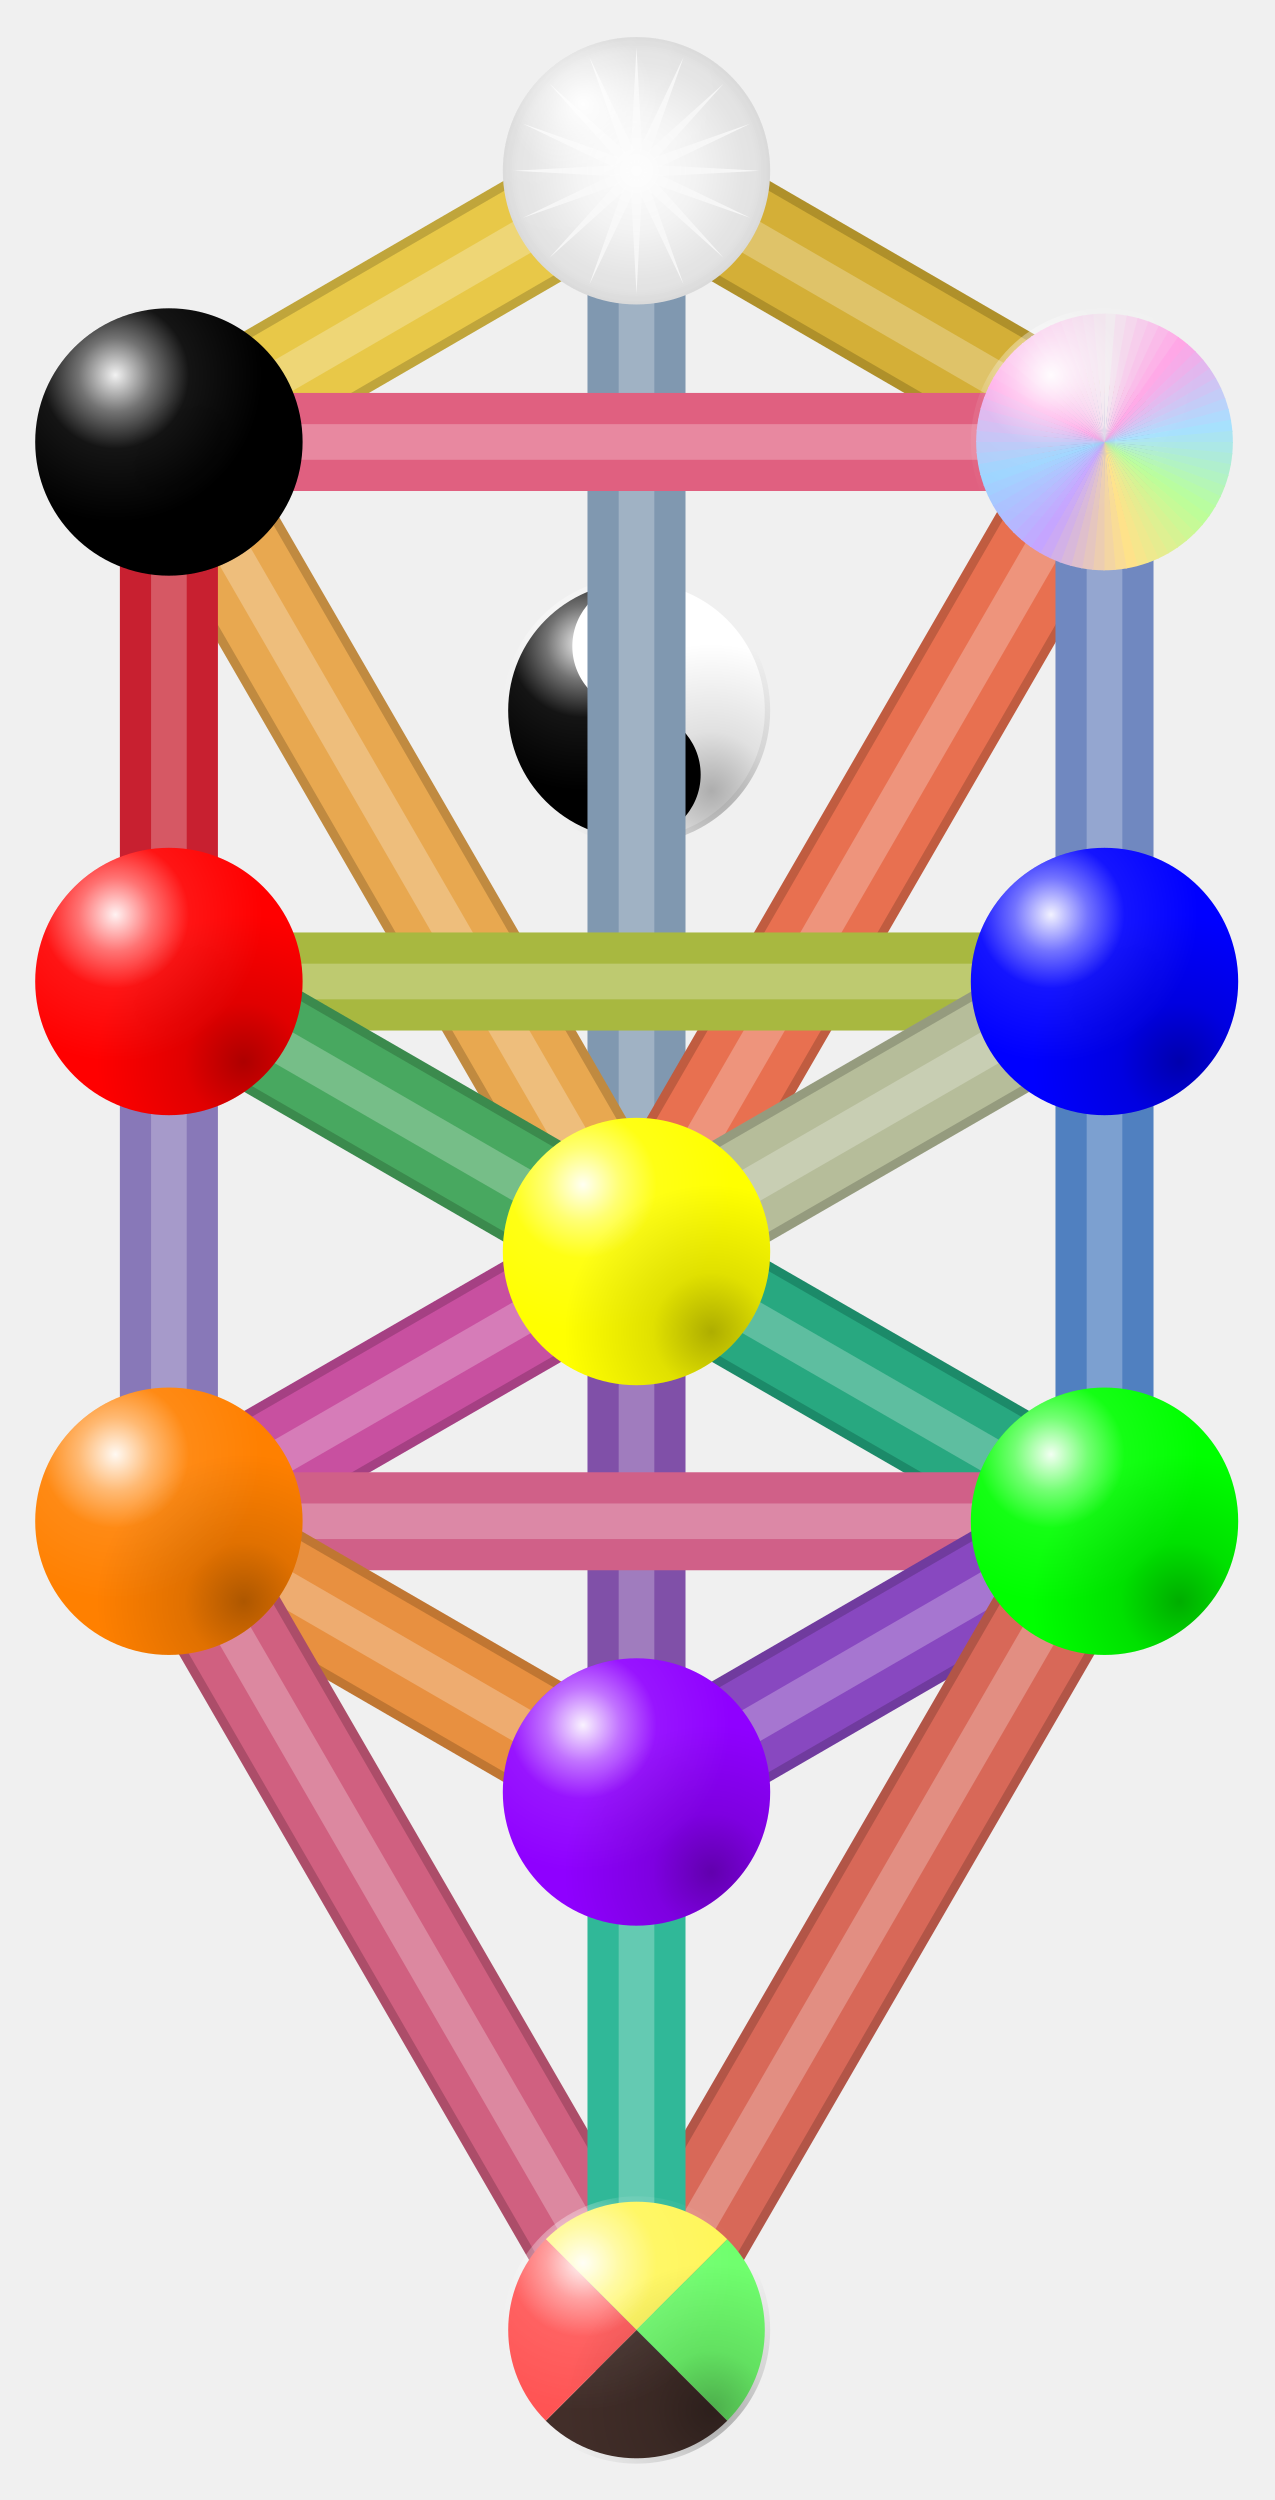
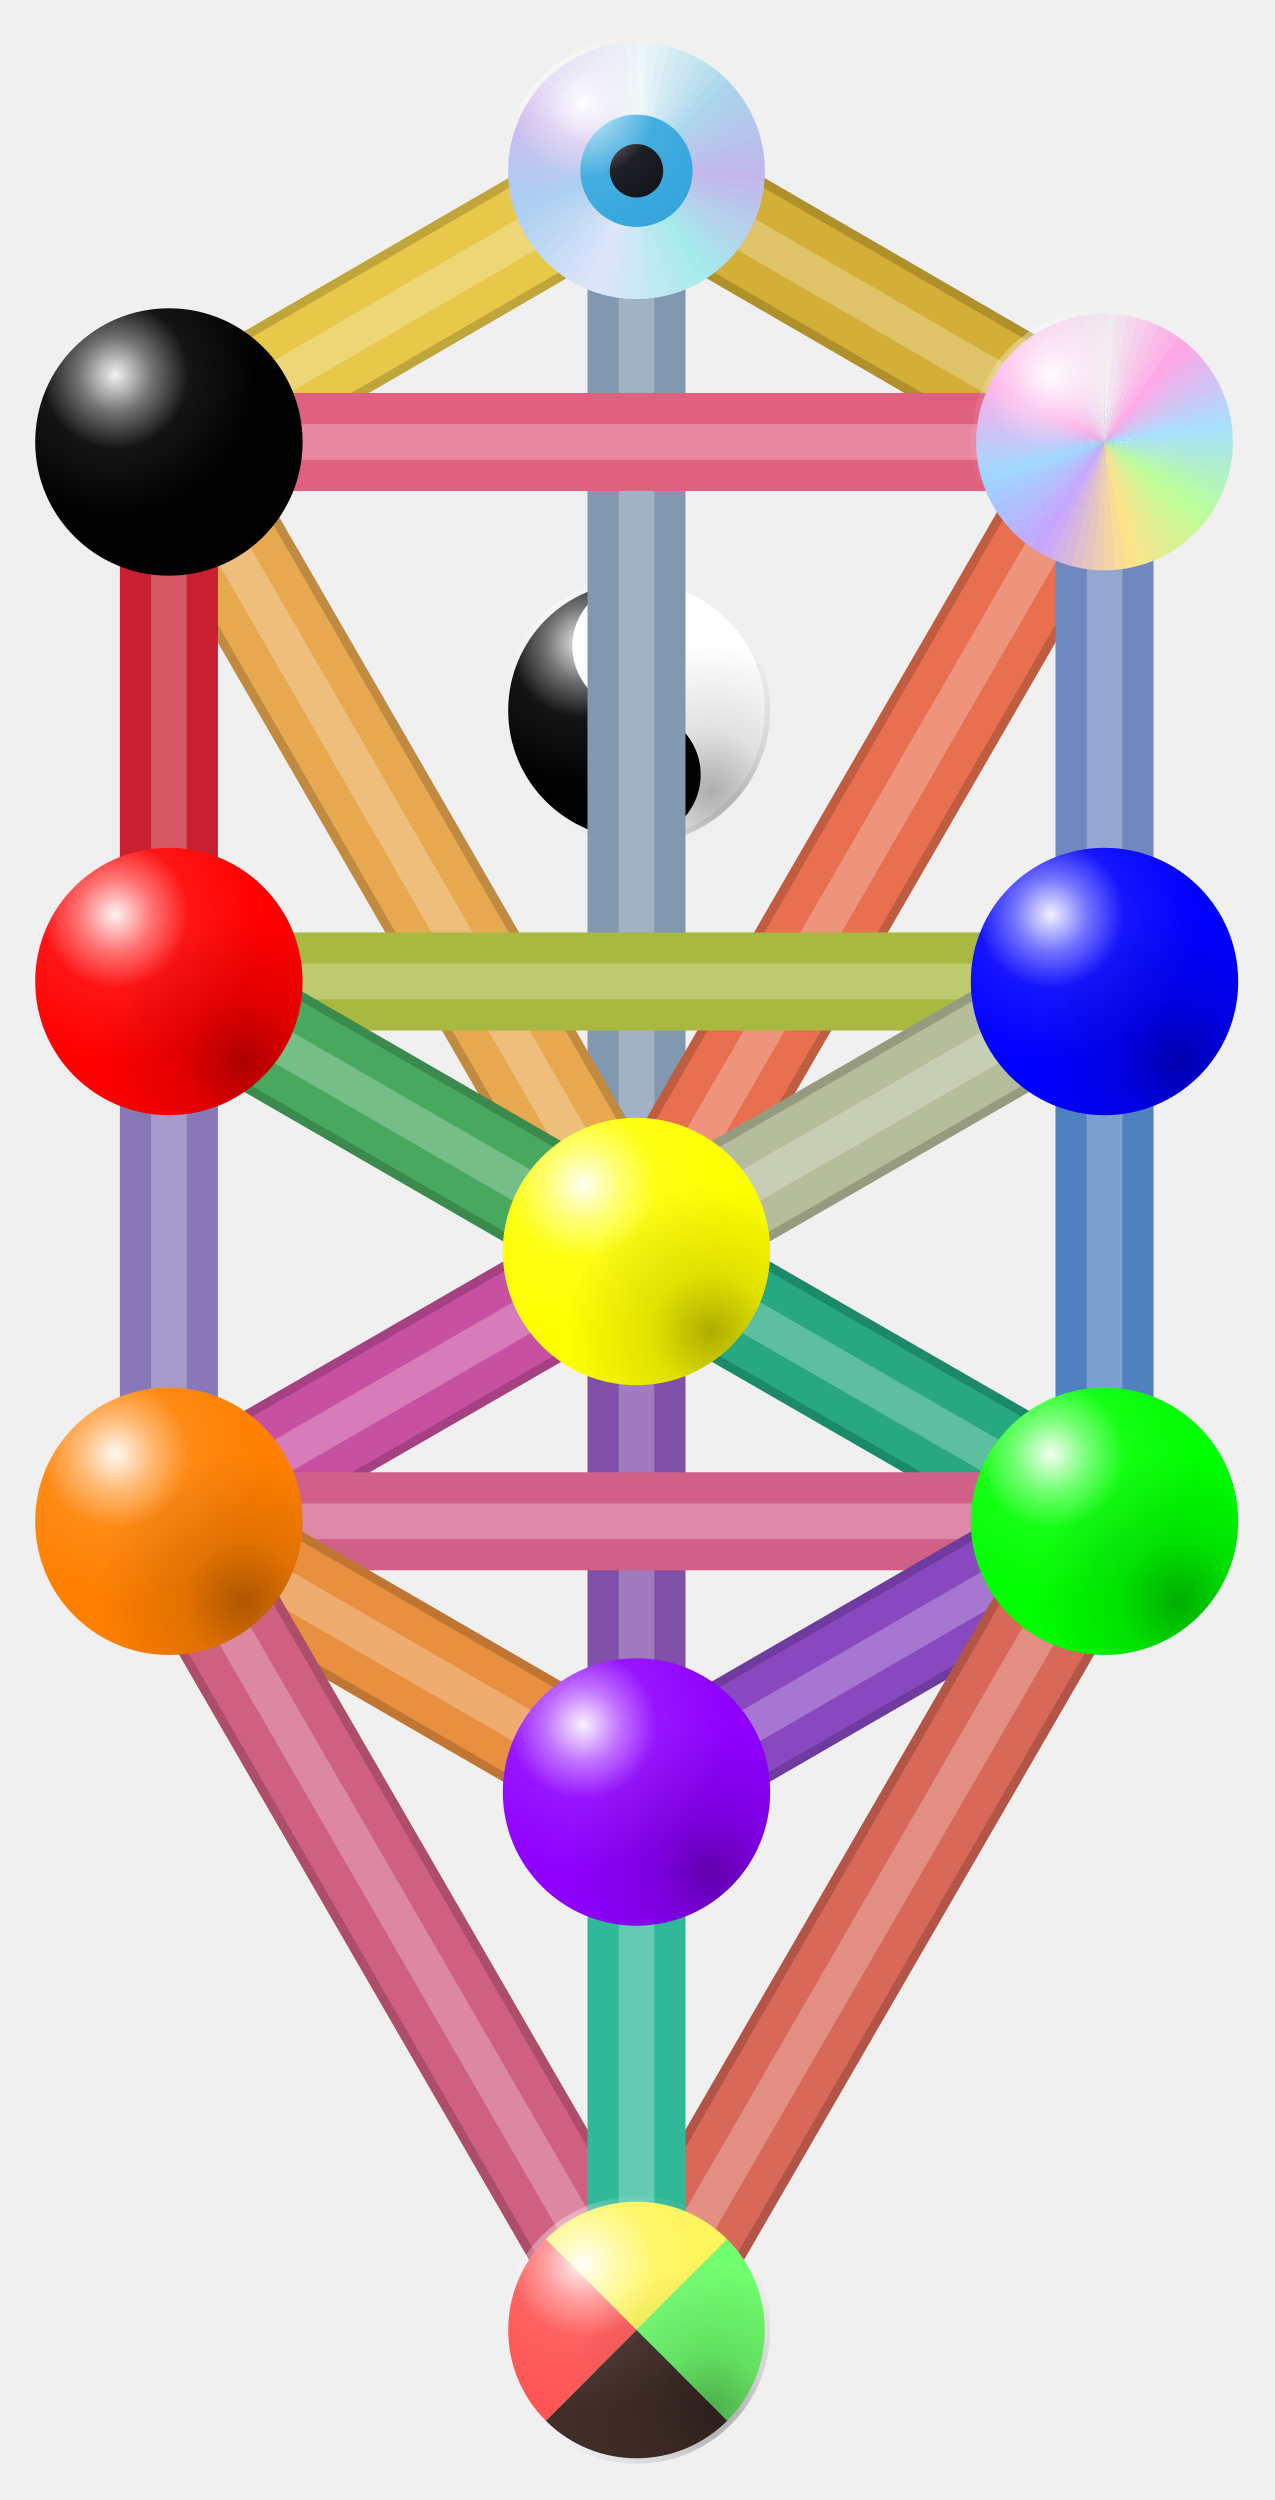
<svg xmlns="http://www.w3.org/2000/svg" viewBox="0 0 286 561" preserveAspectRatio="xMidYMid meet">
  <defs>
    <filter id="pathDarken">
      <feComponentTransfer>
        <feFuncR type="linear" slope="0.65" />
        <feFuncG type="linear" slope="0.65" />
        <feFuncB type="linear" slope="0.65" />
      </feComponentTransfer>
    </filter>
    <radialGradient id="spec-kether" cx="30%" cy="25%" r="55%" fx="30%" fy="25%">
      <stop offset="0%" stop-color="white" stop-opacity="0.95" />
      <stop offset="25%" stop-color="white" stop-opacity="0.45" />
      <stop offset="50%" stop-color="white" stop-opacity="0.08" />
      <stop offset="100%" stop-color="white" stop-opacity="0" />
    </radialGradient>
    <radialGradient id="shad-kether" cx="78%" cy="80%" r="55%" fx="78%" fy="80%">
      <stop offset="0%" stop-color="black" stop-opacity="0.32" />
      <stop offset="40%" stop-color="black" stop-opacity="0.12" />
      <stop offset="100%" stop-color="black" stop-opacity="0" />
    </radialGradient>
    <clipPath id="clip-kether">
      <circle cx="142.83" cy="38.32" r="30" />
    </clipPath>
    <radialGradient id="spec-chokhmah" cx="30%" cy="25%" r="55%" fx="30%" fy="25%">
      <stop offset="0%" stop-color="white" stop-opacity="0.95" />
      <stop offset="25%" stop-color="white" stop-opacity="0.45" />
      <stop offset="50%" stop-color="white" stop-opacity="0.08" />
      <stop offset="100%" stop-color="white" stop-opacity="0" />
    </radialGradient>
    <radialGradient id="shad-chokhmah" cx="78%" cy="80%" r="55%" fx="78%" fy="80%">
      <stop offset="0%" stop-color="black" stop-opacity="0.32" />
      <stop offset="40%" stop-color="black" stop-opacity="0.12" />
      <stop offset="100%" stop-color="black" stop-opacity="0" />
    </radialGradient>
    <clipPath id="clip-chokhmah">
      <circle cx="247.85" cy="99.18" r="30" />
    </clipPath>
    <radialGradient id="spec-binah" cx="30%" cy="25%" r="55%" fx="30%" fy="25%">
      <stop offset="0%" stop-color="white" stop-opacity="0.95" />
      <stop offset="25%" stop-color="white" stop-opacity="0.45" />
      <stop offset="50%" stop-color="white" stop-opacity="0.08" />
      <stop offset="100%" stop-color="white" stop-opacity="0" />
    </radialGradient>
    <radialGradient id="shad-binah" cx="78%" cy="80%" r="55%" fx="78%" fy="80%">
      <stop offset="0%" stop-color="black" stop-opacity="0.32" />
      <stop offset="40%" stop-color="black" stop-opacity="0.12" />
      <stop offset="100%" stop-color="black" stop-opacity="0" />
    </radialGradient>
    <clipPath id="clip-binah">
      <circle cx="37.9" cy="99.18" r="30" />
    </clipPath>
    <radialGradient id="spec-daath" cx="30%" cy="25%" r="55%" fx="30%" fy="25%">
      <stop offset="0%" stop-color="white" stop-opacity="0.95" />
      <stop offset="25%" stop-color="white" stop-opacity="0.45" />
      <stop offset="50%" stop-color="white" stop-opacity="0.08" />
      <stop offset="100%" stop-color="white" stop-opacity="0" />
    </radialGradient>
    <radialGradient id="shad-daath" cx="78%" cy="80%" r="55%" fx="78%" fy="80%">
      <stop offset="0%" stop-color="black" stop-opacity="0.32" />
      <stop offset="40%" stop-color="black" stop-opacity="0.12" />
      <stop offset="100%" stop-color="black" stop-opacity="0" />
    </radialGradient>
    <clipPath id="clip-daath">
      <circle cx="142.83" cy="159.44" r="30" />
    </clipPath>
    <radialGradient id="spec-chesed" cx="30%" cy="25%" r="55%" fx="30%" fy="25%">
      <stop offset="0%" stop-color="white" stop-opacity="0.95" />
      <stop offset="25%" stop-color="white" stop-opacity="0.45" />
      <stop offset="50%" stop-color="white" stop-opacity="0.08" />
      <stop offset="100%" stop-color="white" stop-opacity="0" />
    </radialGradient>
    <radialGradient id="shad-chesed" cx="78%" cy="80%" r="55%" fx="78%" fy="80%">
      <stop offset="0%" stop-color="black" stop-opacity="0.32" />
      <stop offset="40%" stop-color="black" stop-opacity="0.12" />
      <stop offset="100%" stop-color="black" stop-opacity="0" />
    </radialGradient>
    <clipPath id="clip-chesed">
      <circle cx="247.85" cy="220.25" r="30" />
    </clipPath>
    <radialGradient id="spec-geburah" cx="30%" cy="25%" r="55%" fx="30%" fy="25%">
      <stop offset="0%" stop-color="white" stop-opacity="0.95" />
      <stop offset="25%" stop-color="white" stop-opacity="0.45" />
      <stop offset="50%" stop-color="white" stop-opacity="0.08" />
      <stop offset="100%" stop-color="white" stop-opacity="0" />
    </radialGradient>
    <radialGradient id="shad-geburah" cx="78%" cy="80%" r="55%" fx="78%" fy="80%">
      <stop offset="0%" stop-color="black" stop-opacity="0.32" />
      <stop offset="40%" stop-color="black" stop-opacity="0.12" />
      <stop offset="100%" stop-color="black" stop-opacity="0" />
    </radialGradient>
    <clipPath id="clip-geburah">
      <circle cx="37.9" cy="220.25" r="30" />
    </clipPath>
    <radialGradient id="spec-tiphareth" cx="30%" cy="25%" r="55%" fx="30%" fy="25%">
      <stop offset="0%" stop-color="white" stop-opacity="0.95" />
      <stop offset="25%" stop-color="white" stop-opacity="0.45" />
      <stop offset="50%" stop-color="white" stop-opacity="0.08" />
      <stop offset="100%" stop-color="white" stop-opacity="0" />
    </radialGradient>
    <radialGradient id="shad-tiphareth" cx="78%" cy="80%" r="55%" fx="78%" fy="80%">
      <stop offset="0%" stop-color="black" stop-opacity="0.32" />
      <stop offset="40%" stop-color="black" stop-opacity="0.12" />
      <stop offset="100%" stop-color="black" stop-opacity="0" />
    </radialGradient>
    <clipPath id="clip-tiphareth">
      <circle cx="142.83" cy="280.84" r="30" />
    </clipPath>
    <radialGradient id="spec-netzach" cx="30%" cy="25%" r="55%" fx="30%" fy="25%">
      <stop offset="0%" stop-color="white" stop-opacity="0.95" />
      <stop offset="25%" stop-color="white" stop-opacity="0.45" />
      <stop offset="50%" stop-color="white" stop-opacity="0.08" />
      <stop offset="100%" stop-color="white" stop-opacity="0" />
    </radialGradient>
    <radialGradient id="shad-netzach" cx="78%" cy="80%" r="55%" fx="78%" fy="80%">
      <stop offset="0%" stop-color="black" stop-opacity="0.32" />
      <stop offset="40%" stop-color="black" stop-opacity="0.12" />
      <stop offset="100%" stop-color="black" stop-opacity="0" />
    </radialGradient>
    <clipPath id="clip-netzach">
      <circle cx="247.85" cy="341.37" r="30" />
    </clipPath>
    <radialGradient id="spec-hod" cx="30%" cy="25%" r="55%" fx="30%" fy="25%">
      <stop offset="0%" stop-color="white" stop-opacity="0.95" />
      <stop offset="25%" stop-color="white" stop-opacity="0.45" />
      <stop offset="50%" stop-color="white" stop-opacity="0.08" />
      <stop offset="100%" stop-color="white" stop-opacity="0" />
    </radialGradient>
    <radialGradient id="shad-hod" cx="78%" cy="80%" r="55%" fx="78%" fy="80%">
      <stop offset="0%" stop-color="black" stop-opacity="0.32" />
      <stop offset="40%" stop-color="black" stop-opacity="0.12" />
      <stop offset="100%" stop-color="black" stop-opacity="0" />
    </radialGradient>
    <clipPath id="clip-hod">
      <circle cx="37.9" cy="341.37" r="30" />
    </clipPath>
    <radialGradient id="spec-yesod" cx="30%" cy="25%" r="55%" fx="30%" fy="25%">
      <stop offset="0%" stop-color="white" stop-opacity="0.95" />
      <stop offset="25%" stop-color="white" stop-opacity="0.45" />
      <stop offset="50%" stop-color="white" stop-opacity="0.08" />
      <stop offset="100%" stop-color="white" stop-opacity="0" />
    </radialGradient>
    <radialGradient id="shad-yesod" cx="78%" cy="80%" r="55%" fx="78%" fy="80%">
      <stop offset="0%" stop-color="black" stop-opacity="0.32" />
      <stop offset="40%" stop-color="black" stop-opacity="0.12" />
      <stop offset="100%" stop-color="black" stop-opacity="0" />
    </radialGradient>
    <clipPath id="clip-yesod">
      <circle cx="142.83" cy="402.12" r="30" />
    </clipPath>
    <radialGradient id="spec-malkuth" cx="30%" cy="25%" r="55%" fx="30%" fy="25%">
      <stop offset="0%" stop-color="white" stop-opacity="0.95" />
      <stop offset="25%" stop-color="white" stop-opacity="0.45" />
      <stop offset="50%" stop-color="white" stop-opacity="0.08" />
      <stop offset="100%" stop-color="white" stop-opacity="0" />
    </radialGradient>
    <radialGradient id="shad-malkuth" cx="78%" cy="80%" r="55%" fx="78%" fy="80%">
      <stop offset="0%" stop-color="black" stop-opacity="0.32" />
      <stop offset="40%" stop-color="black" stop-opacity="0.12" />
      <stop offset="100%" stop-color="black" stop-opacity="0" />
    </radialGradient>
    <clipPath id="clip-malkuth">
      <circle cx="142.83" cy="522.85" r="30" />
    </clipPath>
-     <radialGradient id="kether-glow" cx="50%" cy="50%" r="50%">
-       <stop offset="0%" stop-color="white" stop-opacity="0.95" />
-       <stop offset="45%" stop-color="white" stop-opacity="0.6" />
-       <stop offset="80%" stop-color="white" stop-opacity="0.15" />
-       <stop offset="100%" stop-color="white" stop-opacity="0" />
-     </radialGradient>
-     <linearGradient id="kether-facet" x1="0" y1="0" x2="0" y2="1">
-       <stop offset="0%" stop-color="white" stop-opacity="0.9" />
-       <stop offset="50%" stop-color="white" stop-opacity="0.5" />
-       <stop offset="100%" stop-color="white" stop-opacity="0.1" />
-     </linearGradient>
-     <radialGradient id="kether-rim" cx="50%" cy="50%" r="75%">
-       <stop offset="60%" stop-color="black" stop-opacity="0" />
-       <stop offset="100%" stop-color="black" stop-opacity="0.18" />
-     </radialGradient>
  </defs>
  <g id="spheres-behind-paths">
    <g id="sphere-daath" clip-path="url(#clip-daath)">
      <g transform="rotate(180 142.83 159.44)">
        <circle cx="142.83" cy="159.44" r="28.8" fill="white" />
        <path d="M142.83,130.64 A28.8,28.8 0 1,1 142.83,188.24 A14.4,14.4 0 1,0 142.83,159.44 A14.4,14.4 0 1,1 142.83,130.64" fill="black" />
        <circle cx="142.83" cy="145.04" r="3.6" fill="white" />
        <circle cx="142.83" cy="173.84" r="3.6" fill="black" />
      </g>
      <circle cx="142.83" cy="159.44" r="30" fill="url(#spec-daath)" />
      <circle cx="142.83" cy="159.44" r="30" fill="url(#shad-daath)" />
    </g>
  </g>
  <g id="paths">
    <line x1="142.83" y1="38.32" x2="247.85" y2="99.18" stroke="#D4AF37" stroke-width="26" stroke-linecap="round" filter="url(#pathDarken)" />
    <line x1="142.83" y1="38.32" x2="247.85" y2="99.18" stroke="#D4AF37" stroke-width="22" stroke-linecap="round" />
    <line x1="142.83" y1="38.32" x2="247.85" y2="99.18" stroke="white" stroke-opacity="0.25" stroke-width="8" stroke-linecap="round" />
    <line x1="142.83" y1="38.32" x2="37.9" y2="99.18" stroke="#E8C848" stroke-width="26" stroke-linecap="round" filter="url(#pathDarken)" />
    <line x1="142.83" y1="38.32" x2="37.9" y2="99.18" stroke="#E8C848" stroke-width="22" stroke-linecap="round" />
    <line x1="142.83" y1="38.32" x2="37.9" y2="99.18" stroke="white" stroke-opacity="0.25" stroke-width="8" stroke-linecap="round" />
    <line x1="142.83" y1="38.32" x2="142.83" y2="280.84" stroke="#8098B0" stroke-width="26" stroke-linecap="round" filter="url(#pathDarken)" />
    <line x1="142.83" y1="38.32" x2="142.83" y2="280.84" stroke="#8098B0" stroke-width="22" stroke-linecap="round" />
    <line x1="142.83" y1="38.32" x2="142.83" y2="280.84" stroke="white" stroke-opacity="0.25" stroke-width="8" stroke-linecap="round" />
    <line x1="247.85" y1="99.18" x2="37.9" y2="99.18" stroke="#E06080" stroke-width="26" stroke-linecap="round" filter="url(#pathDarken)" />
    <line x1="247.85" y1="99.18" x2="37.9" y2="99.18" stroke="#E06080" stroke-width="22" stroke-linecap="round" />
    <line x1="247.85" y1="99.18" x2="37.9" y2="99.18" stroke="white" stroke-opacity="0.25" stroke-width="8" stroke-linecap="round" />
    <line x1="247.85" y1="99.18" x2="142.83" y2="280.84" stroke="#E87050" stroke-width="26" stroke-linecap="round" filter="url(#pathDarken)" />
    <line x1="247.85" y1="99.18" x2="142.83" y2="280.84" stroke="#E87050" stroke-width="22" stroke-linecap="round" />
    <line x1="247.85" y1="99.18" x2="142.83" y2="280.84" stroke="white" stroke-opacity="0.25" stroke-width="8" stroke-linecap="round" />
    <line x1="247.85" y1="99.18" x2="247.85" y2="220.25" stroke="#7088C0" stroke-width="26" stroke-linecap="round" filter="url(#pathDarken)" />
    <line x1="247.85" y1="99.18" x2="247.85" y2="220.25" stroke="#7088C0" stroke-width="22" stroke-linecap="round" />
    <line x1="247.85" y1="99.18" x2="247.85" y2="220.25" stroke="white" stroke-opacity="0.25" stroke-width="8" stroke-linecap="round" />
    <line x1="37.9" y1="99.18" x2="142.83" y2="280.84" stroke="#E8A850" stroke-width="26" stroke-linecap="round" filter="url(#pathDarken)" />
    <line x1="37.9" y1="99.18" x2="142.83" y2="280.84" stroke="#E8A850" stroke-width="22" stroke-linecap="round" />
    <line x1="37.9" y1="99.18" x2="142.83" y2="280.84" stroke="white" stroke-opacity="0.25" stroke-width="8" stroke-linecap="round" />
    <line x1="37.9" y1="99.18" x2="37.9" y2="220.25" stroke="#C82030" stroke-width="26" stroke-linecap="round" filter="url(#pathDarken)" />
    <line x1="37.9" y1="99.18" x2="37.9" y2="220.25" stroke="#C82030" stroke-width="22" stroke-linecap="round" />
    <line x1="37.9" y1="99.18" x2="37.9" y2="220.25" stroke="white" stroke-opacity="0.25" stroke-width="8" stroke-linecap="round" />
    <line x1="247.85" y1="220.25" x2="37.9" y2="220.25" stroke="#A8B840" stroke-width="26" stroke-linecap="round" filter="url(#pathDarken)" />
    <line x1="247.85" y1="220.25" x2="37.9" y2="220.25" stroke="#A8B840" stroke-width="22" stroke-linecap="round" />
    <line x1="247.85" y1="220.25" x2="37.9" y2="220.25" stroke="white" stroke-opacity="0.25" stroke-width="8" stroke-linecap="round" />
    <line x1="247.85" y1="220.25" x2="142.83" y2="280.84" stroke="#B6BD9A" stroke-width="26" stroke-linecap="round" filter="url(#pathDarken)" />
    <line x1="247.85" y1="220.25" x2="142.83" y2="280.84" stroke="#B6BD9A" stroke-width="22" stroke-linecap="round" />
    <line x1="247.85" y1="220.25" x2="142.83" y2="280.84" stroke="white" stroke-opacity="0.25" stroke-width="8" stroke-linecap="round" />
    <line x1="247.85" y1="220.25" x2="247.85" y2="341.37" stroke="#5080C0" stroke-width="26" stroke-linecap="round" filter="url(#pathDarken)" />
    <line x1="247.85" y1="220.25" x2="247.85" y2="341.37" stroke="#5080C0" stroke-width="22" stroke-linecap="round" />
    <line x1="247.85" y1="220.25" x2="247.85" y2="341.37" stroke="white" stroke-opacity="0.25" stroke-width="8" stroke-linecap="round" />
    <line x1="37.9" y1="220.25" x2="142.83" y2="280.84" stroke="#48A860" stroke-width="26" stroke-linecap="round" filter="url(#pathDarken)" />
    <line x1="37.9" y1="220.25" x2="142.83" y2="280.84" stroke="#48A860" stroke-width="22" stroke-linecap="round" />
    <line x1="37.9" y1="220.25" x2="142.83" y2="280.84" stroke="white" stroke-opacity="0.25" stroke-width="8" stroke-linecap="round" />
    <line x1="37.9" y1="220.25" x2="37.9" y2="341.37" stroke="#8878B8" stroke-width="26" stroke-linecap="round" filter="url(#pathDarken)" />
    <line x1="37.9" y1="220.25" x2="37.9" y2="341.37" stroke="#8878B8" stroke-width="22" stroke-linecap="round" />
    <line x1="37.9" y1="220.25" x2="37.9" y2="341.37" stroke="white" stroke-opacity="0.25" stroke-width="8" stroke-linecap="round" />
    <line x1="142.83" y1="280.84" x2="247.85" y2="341.37" stroke="#28A880" stroke-width="26" stroke-linecap="round" filter="url(#pathDarken)" />
    <line x1="142.83" y1="280.84" x2="247.85" y2="341.37" stroke="#28A880" stroke-width="22" stroke-linecap="round" />
    <line x1="142.83" y1="280.84" x2="247.85" y2="341.37" stroke="white" stroke-opacity="0.25" stroke-width="8" stroke-linecap="round" />
    <line x1="142.83" y1="280.84" x2="142.83" y2="402.12" stroke="#8050A8" stroke-width="26" stroke-linecap="round" filter="url(#pathDarken)" />
    <line x1="142.83" y1="280.84" x2="142.83" y2="402.12" stroke="#8050A8" stroke-width="22" stroke-linecap="round" />
    <line x1="142.83" y1="280.84" x2="142.83" y2="402.12" stroke="white" stroke-opacity="0.25" stroke-width="8" stroke-linecap="round" />
    <line x1="142.83" y1="280.84" x2="37.9" y2="341.37" stroke="#C850A0" stroke-width="26" stroke-linecap="round" filter="url(#pathDarken)" />
    <line x1="142.83" y1="280.84" x2="37.9" y2="341.37" stroke="#C850A0" stroke-width="22" stroke-linecap="round" />
    <line x1="142.83" y1="280.84" x2="37.9" y2="341.37" stroke="white" stroke-opacity="0.25" stroke-width="8" stroke-linecap="round" />
    <line x1="247.85" y1="341.37" x2="37.9" y2="341.37" stroke="#D06088" stroke-width="26" stroke-linecap="round" filter="url(#pathDarken)" />
    <line x1="247.85" y1="341.37" x2="37.9" y2="341.37" stroke="#D06088" stroke-width="22" stroke-linecap="round" />
    <line x1="247.85" y1="341.37" x2="37.9" y2="341.37" stroke="white" stroke-opacity="0.25" stroke-width="8" stroke-linecap="round" />
    <line x1="247.85" y1="341.37" x2="142.83" y2="402.12" stroke="#8848C0" stroke-width="26" stroke-linecap="round" filter="url(#pathDarken)" />
    <line x1="247.85" y1="341.37" x2="142.83" y2="402.12" stroke="#8848C0" stroke-width="22" stroke-linecap="round" />
    <line x1="247.85" y1="341.37" x2="142.83" y2="402.12" stroke="white" stroke-opacity="0.25" stroke-width="8" stroke-linecap="round" />
    <line x1="247.85" y1="341.37" x2="142.83" y2="522.85" stroke="#D86858" stroke-width="26" stroke-linecap="round" filter="url(#pathDarken)" />
    <line x1="247.85" y1="341.37" x2="142.83" y2="522.85" stroke="#D86858" stroke-width="22" stroke-linecap="round" />
    <line x1="247.85" y1="341.37" x2="142.83" y2="522.85" stroke="white" stroke-opacity="0.25" stroke-width="8" stroke-linecap="round" />
    <line x1="37.9" y1="341.37" x2="142.83" y2="402.12" stroke="#E89040" stroke-width="26" stroke-linecap="round" filter="url(#pathDarken)" />
    <line x1="37.9" y1="341.37" x2="142.83" y2="402.12" stroke="#E89040" stroke-width="22" stroke-linecap="round" />
    <line x1="37.9" y1="341.37" x2="142.83" y2="402.12" stroke="white" stroke-opacity="0.25" stroke-width="8" stroke-linecap="round" />
    <line x1="37.9" y1="341.37" x2="142.83" y2="522.85" stroke="#D06080" stroke-width="26" stroke-linecap="round" filter="url(#pathDarken)" />
    <line x1="37.9" y1="341.37" x2="142.83" y2="522.85" stroke="#D06080" stroke-width="22" stroke-linecap="round" />
    <line x1="37.9" y1="341.37" x2="142.83" y2="522.85" stroke="white" stroke-opacity="0.25" stroke-width="8" stroke-linecap="round" />
    <line x1="142.83" y1="402.12" x2="142.83" y2="522.85" stroke="#30B898" stroke-width="26" stroke-linecap="round" filter="url(#pathDarken)" />
    <line x1="142.83" y1="402.12" x2="142.83" y2="522.85" stroke="#30B898" stroke-width="22" stroke-linecap="round" />
    <line x1="142.83" y1="402.12" x2="142.83" y2="522.85" stroke="white" stroke-opacity="0.25" stroke-width="8" stroke-linecap="round" />
  </g>
  <g id="spheres">
    <g id="sphere-kether" clip-path="url(#clip-kether)">
-       <circle cx="142.83" cy="38.32" r="30" fill="#e0e0e0" />
-       <circle cx="142.83" cy="38.32" r="30" fill="url(#kether-glow)" />
-       <g opacity="0.85">
-         <g transform="rotate(0 142.83 38.32)">
-           <polygon points="141.63,32.92 142.83,10.72 144.03,32.92 142.83,38.32" fill="url(#kether-facet)" />
-         </g>
-         <g transform="rotate(22.5 142.83 38.32)">
-           <polygon points="141.63,32.92 142.83,10.72 144.03,32.92 142.83,38.32" fill="url(#kether-facet)" />
-         </g>
-         <g transform="rotate(45 142.83 38.32)">
-           <polygon points="141.63,32.92 142.83,10.72 144.03,32.92 142.83,38.32" fill="url(#kether-facet)" />
-         </g>
-         <g transform="rotate(67.5 142.83 38.32)">
-           <polygon points="141.63,32.92 142.83,10.72 144.03,32.92 142.83,38.32" fill="url(#kether-facet)" />
-         </g>
-         <g transform="rotate(90 142.83 38.32)">
-           <polygon points="141.63,32.92 142.83,10.72 144.03,32.92 142.83,38.32" fill="url(#kether-facet)" />
-         </g>
-         <g transform="rotate(112.5 142.83 38.32)">
-           <polygon points="141.63,32.92 142.83,10.72 144.03,32.92 142.83,38.32" fill="url(#kether-facet)" />
-         </g>
-         <g transform="rotate(135 142.83 38.32)">
-           <polygon points="141.63,32.92 142.83,10.72 144.03,32.92 142.83,38.32" fill="url(#kether-facet)" />
-         </g>
-         <g transform="rotate(157.5 142.83 38.32)">
-           <polygon points="141.63,32.92 142.83,10.72 144.03,32.92 142.83,38.32" fill="url(#kether-facet)" />
-         </g>
-         <g transform="rotate(180 142.83 38.32)">
-           <polygon points="141.63,32.92 142.83,10.72 144.03,32.92 142.83,38.32" fill="url(#kether-facet)" />
-         </g>
-         <g transform="rotate(202.5 142.83 38.32)">
-           <polygon points="141.63,32.92 142.83,10.72 144.03,32.92 142.83,38.32" fill="url(#kether-facet)" />
-         </g>
-         <g transform="rotate(225 142.83 38.32)">
-           <polygon points="141.63,32.92 142.83,10.72 144.03,32.92 142.83,38.32" fill="url(#kether-facet)" />
-         </g>
-         <g transform="rotate(247.5 142.83 38.32)">
-           <polygon points="141.63,32.92 142.83,10.72 144.03,32.92 142.83,38.32" fill="url(#kether-facet)" />
-         </g>
-         <g transform="rotate(270 142.83 38.32)">
-           <polygon points="141.63,32.92 142.83,10.72 144.03,32.92 142.83,38.32" fill="url(#kether-facet)" />
-         </g>
-         <g transform="rotate(292.5 142.83 38.32)">
-           <polygon points="141.63,32.92 142.83,10.72 144.03,32.92 142.83,38.32" fill="url(#kether-facet)" />
-         </g>
-         <g transform="rotate(315 142.83 38.32)">
-           <polygon points="141.63,32.92 142.83,10.72 144.03,32.92 142.83,38.32" fill="url(#kether-facet)" />
-         </g>
-         <g transform="rotate(337.5 142.83 38.32)">
-           <polygon points="141.63,32.92 142.83,10.72 144.03,32.92 142.83,38.32" fill="url(#kether-facet)" />
-         </g>
-       </g>
-       <circle cx="142.83" cy="38.32" r="30" fill="url(#kether-rim)" />
+       <path d="M 142.83 38.32 L 142.83 9.52 A 28.8 28.8 0 0 1 145.59 9.65 Z" fill="#eaf6f6" stroke="none" />
+       <path d="M 142.83 38.32 L 145.34 9.63 A 28.8 28.8 0 0 1 148.08 10 Z" fill="#e2f2f5" stroke="none" />
+       <path d="M 142.83 38.32 L 147.83 9.96 A 28.8 28.8 0 0 1 150.53 10.57 Z" fill="#dbeff4" stroke="none" />
+       <path d="M 142.83 38.32 L 150.28 10.5 A 28.8 28.8 0 0 1 152.92 11.34 Z" fill="#d3ebf3" stroke="none" />
+       <path d="M 142.83 38.32 L 152.68 11.26 A 28.8 28.8 0 0 1 155.23 12.33 Z" fill="#cbe7f1" stroke="none" />
+       <path d="M 142.83 38.32 L 155 12.22 A 28.8 28.8 0 0 1 157.45 13.51 Z" fill="#c4e3f0" stroke="none" />
+       <path d="M 142.83 38.32 L 157.23 13.38 A 28.8 28.8 0 0 1 159.55 14.87 Z" fill="#bce0ef" stroke="none" />
+       <path d="M 142.83 38.32 L 159.35 14.73 A 28.8 28.8 0 0 1 161.53 16.42 Z" fill="#b5dcee" stroke="none" />
+       <path d="M 142.83 38.32 L 161.34 16.26 A 28.8 28.8 0 0 1 163.37 18.13 Z" fill="#add8ed" stroke="none" />
+       <path d="M 142.83 38.32 L 163.19 17.96 A 28.8 28.8 0 0 1 165.05 20 Z" fill="#a9d5ec" stroke="none" />
+       <path d="M 142.83 38.32 L 164.89 19.81 A 28.8 28.8 0 0 1 166.56 22.01 Z" fill="#acd1ec" stroke="none" />
+       <path d="M 142.83 38.32 L 166.42 21.8 A 28.8 28.8 0 0 1 167.9 24.14 Z" fill="#afceec" stroke="none" />
+       <path d="M 142.83 38.32 L 167.77 23.92 A 28.8 28.8 0 0 1 169.04 26.38 Z" fill="#b2cbec" stroke="none" />
+       <path d="M 142.83 38.32 L 168.93 26.15 A 28.8 28.8 0 0 1 169.98 28.71 Z" fill="#b5c7ec" stroke="none" />
+       <path d="M 142.83 38.32 L 169.89 28.47 A 28.8 28.8 0 0 1 170.71 31.11 Z" fill="#b7c4ec" stroke="none" />
+       <path d="M 142.83 38.32 L 170.65 30.87 A 28.8 28.8 0 0 1 171.24 33.57 Z" fill="#bac0ec" stroke="none" />
+       <path d="M 142.83 38.32 L 171.19 33.32 A 28.8 28.8 0 0 1 171.54 36.06 Z" fill="#bdbdec" stroke="none" />
+       <path d="M 142.83 38.32 L 171.52 35.81 A 28.8 28.8 0 0 1 171.63 38.57 Z" fill="#c0b9ec" stroke="none" />
+       <path d="M 142.83 38.32 L 171.63 38.32 A 28.8 28.8 0 0 1 171.5 41.08 Z" fill="#c3b6ec" stroke="none" />
+       <path d="M 142.83 38.32 L 171.52 40.83 A 28.8 28.8 0 0 1 171.15 43.57 Z" fill="#c0bbec" stroke="none" />
+       <path d="M 142.83 38.32 L 171.19 43.32 A 28.8 28.8 0 0 1 170.58 46.02 Z" fill="#bec0ec" stroke="none" />
+       <path d="M 142.83 38.32 L 170.65 45.77 A 28.8 28.8 0 0 1 169.81 48.41 Z" fill="#bbc5ec" stroke="none" />
+       <path d="M 142.83 38.32 L 169.89 48.17 A 28.8 28.8 0 0 1 168.82 50.72 Z" fill="#b8caec" stroke="none" />
+       <path d="M 142.83 38.32 L 168.93 50.49 A 28.8 28.8 0 0 1 167.64 52.94 Z" fill="#b6cfec" stroke="none" />
+       <path d="M 142.83 38.32 L 167.77 52.72 A 28.8 28.8 0 0 1 166.28 55.04 Z" fill="#b3d4ec" stroke="none" />
+       <path d="M 142.83 38.32 L 166.42 54.84 A 28.8 28.8 0 0 1 164.73 57.02 Z" fill="#b0d9ec" stroke="none" />
+       <path d="M 142.83 38.32 L 164.89 56.83 A 28.8 28.8 0 0 1 163.02 58.86 Z" fill="#aedeec" stroke="none" />
+       <path d="M 142.83 38.32 L 163.19 58.68 A 28.8 28.8 0 0 1 161.15 60.54 Z" fill="#abe3ec" stroke="none" />
+       <path d="M 142.83 38.32 L 161.34 60.38 A 28.8 28.8 0 0 1 159.14 62.05 Z" fill="#a8e8ec" stroke="none" />
+       <path d="M 142.83 38.32 L 159.35 61.91 A 28.8 28.8 0 0 1 157.01 63.39 Z" fill="#a7ecec" stroke="none" />
+       <path d="M 142.83 38.32 L 157.23 63.26 A 28.8 28.8 0 0 1 154.77 64.53 Z" fill="#acebee" stroke="none" />
+       <path d="M 142.83 38.32 L 155 64.42 A 28.8 28.8 0 0 1 152.44 65.47 Z" fill="#b2ebef" stroke="none" />
+       <path d="M 142.83 38.32 L 152.68 65.38 A 28.8 28.8 0 0 1 150.04 66.2 Z" fill="#b7eaf0" stroke="none" />
+       <path d="M 142.83 38.32 L 150.28 66.14 A 28.8 28.8 0 0 1 147.58 66.73 Z" fill="#bceaf2" stroke="none" />
+       <path d="M 142.83 38.32 L 147.83 66.68 A 28.8 28.8 0 0 1 145.09 67.03 Z" fill="#c1e9f3" stroke="none" />
+       <path d="M 142.83 38.32 L 145.34 67.01 A 28.8 28.8 0 0 1 142.58 67.12 Z" fill="#c7e9f5" stroke="none" />
+       <path d="M 142.83 38.32 L 142.83 67.12 A 28.8 28.8 0 0 1 140.07 66.99 Z" fill="#cce8f6" stroke="none" />
+       <path d="M 142.83 38.32 L 140.32 67.01 A 28.8 28.8 0 0 1 137.58 66.64 Z" fill="#d1e7f7" stroke="none" />
+       <path d="M 142.83 38.32 L 137.83 66.68 A 28.8 28.8 0 0 1 135.13 66.07 Z" fill="#d7e7f9" stroke="none" />
+       <path d="M 142.83 38.32 L 135.38 66.14 A 28.8 28.8 0 0 1 132.74 65.3 Z" fill="#dce6fa" stroke="none" />
+       <path d="M 142.83 38.32 L 132.98 65.38 A 28.8 28.8 0 0 1 130.43 64.31 Z" fill="#dde5fb" stroke="none" />
+       <path d="M 142.83 38.32 L 130.66 64.42 A 28.8 28.8 0 0 1 128.21 63.13 Z" fill="#d8e3fa" stroke="none" />
+       <path d="M 142.83 38.32 L 128.43 63.26 A 28.8 28.8 0 0 1 126.11 61.77 Z" fill="#d2e0f9" stroke="none" />
+       <path d="M 142.83 38.32 L 126.31 61.91 A 28.8 28.8 0 0 1 124.13 60.22 Z" fill="#cddef8" stroke="none" />
+       <path d="M 142.83 38.32 L 124.32 60.38 A 28.8 28.8 0 0 1 122.29 58.51 Z" fill="#c8dcf7" stroke="none" />
+       <path d="M 142.83 38.32 L 122.47 58.68 A 28.8 28.8 0 0 1 120.61 56.64 Z" fill="#c3daf6" stroke="none" />
+       <path d="M 142.83 38.32 L 120.77 56.83 A 28.8 28.8 0 0 1 119.1 54.63 Z" fill="#bdd7f4" stroke="none" />
+       <path d="M 142.83 38.32 L 119.24 54.84 A 28.8 28.8 0 0 1 117.76 52.5 Z" fill="#b8d5f3" stroke="none" />
+       <path d="M 142.83 38.32 L 117.89 52.72 A 28.8 28.8 0 0 1 116.62 50.26 Z" fill="#b3d3f2" stroke="none" />
+       <path d="M 142.83 38.32 L 116.73 50.49 A 28.8 28.8 0 0 1 115.68 47.93 Z" fill="#add0f1" stroke="none" />
+       <path d="M 142.83 38.32 L 115.77 48.17 A 28.8 28.8 0 0 1 114.95 45.53 Z" fill="#a8cef0" stroke="none" />
+       <path d="M 142.83 38.32 L 115.01 45.77 A 28.8 28.8 0 0 1 114.42 43.07 Z" fill="#a9cbf0" stroke="none" />
+       <path d="M 142.83 38.32 L 114.47 43.32 A 28.8 28.8 0 0 1 114.12 40.58 Z" fill="#adc8ef" stroke="none" />
+       <path d="M 142.83 38.32 L 114.14 40.83 A 28.8 28.8 0 0 1 114.03 38.07 Z" fill="#b1c5ef" stroke="none" />
+       <path d="M 142.83 38.32 L 114.03 38.32 A 28.8 28.8 0 0 1 114.16 35.56 Z" fill="#b5c3ee" stroke="none" />
+       <path d="M 142.83 38.32 L 114.14 35.81 A 28.8 28.8 0 0 1 114.51 33.07 Z" fill="#bac0ee" stroke="none" />
+       <path d="M 142.83 38.32 L 114.47 33.32 A 28.8 28.8 0 0 1 115.08 30.62 Z" fill="#bebded" stroke="none" />
+       <path d="M 142.83 38.32 L 115.01 30.87 A 28.8 28.8 0 0 1 115.85 28.23 Z" fill="#c2baed" stroke="none" />
+       <path d="M 142.83 38.32 L 115.77 28.47 A 28.8 28.8 0 0 1 116.84 25.92 Z" fill="#c7b7ec" stroke="none" />
+       <path d="M 142.83 38.32 L 116.73 26.15 A 28.8 28.8 0 0 1 118.02 23.7 Z" fill="#cbb4ec" stroke="none" />
+       <path d="M 142.83 38.32 L 117.89 23.92 A 28.8 28.8 0 0 1 119.38 21.6 Z" fill="#cdb9ed" stroke="none" />
+       <path d="M 142.83 38.32 L 119.24 21.8 A 28.8 28.8 0 0 1 120.93 19.62 Z" fill="#d0beee" stroke="none" />
+       <path d="M 142.83 38.32 L 120.77 19.81 A 28.8 28.8 0 0 1 122.64 17.78 Z" fill="#d2c3ee" stroke="none" />
+       <path d="M 142.83 38.32 L 122.47 17.96 A 28.8 28.8 0 0 1 124.51 16.1 Z" fill="#d4c8ef" stroke="none" />
+       <path d="M 142.83 38.32 L 124.32 16.26 A 28.8 28.8 0 0 1 126.52 14.59 Z" fill="#d7cdf0" stroke="none" />
+       <path d="M 142.83 38.32 L 126.31 14.73 A 28.8 28.8 0 0 1 128.65 13.25 Z" fill="#d9d2f1" stroke="none" />
+       <path d="M 142.83 38.32 L 128.43 13.38 A 28.8 28.8 0 0 1 130.89 12.11 Z" fill="#dcd7f1" stroke="none" />
+       <path d="M 142.83 38.32 L 130.66 12.22 A 28.8 28.8 0 0 1 133.22 11.17 Z" fill="#deddf2" stroke="none" />
+       <path d="M 142.83 38.32 L 132.98 11.26 A 28.8 28.8 0 0 1 135.62 10.44 Z" fill="#e0e2f3" stroke="none" />
+       <path d="M 142.83 38.32 L 135.38 10.5 A 28.8 28.8 0 0 1 138.08 9.91 Z" fill="#e3e7f4" stroke="none" />
+       <path d="M 142.83 38.32 L 137.83 9.96 A 28.8 28.8 0 0 1 140.57 9.61 Z" fill="#e5ecf4" stroke="none" />
+       <path d="M 142.83 38.32 L 140.32 9.63 A 28.8 28.8 0 0 1 143.08 9.52 Z" fill="#e8f1f5" stroke="none" />
+       <circle cx="142.83" cy="38.32" r="12.6" fill="#33a6dd" />
+       <circle cx="142.83" cy="38.32" r="6" fill="#0b0b12" />
      <circle cx="142.83" cy="38.32" r="30" fill="url(#spec-kether)" />
    </g>
    <g id="sphere-chokhmah" clip-path="url(#clip-chokhmah)">
      <path d="M 247.85 99.18 L 247.85 70.38 A 28.8 28.8 0 0 1 250.61 70.51 Z" fill="#f0e8ee" stroke="none" />
      <path d="M 247.85 99.18 L 250.36 70.49 A 28.8 28.8 0 0 1 253.1 70.86 Z" fill="#f2deed" stroke="none" />
      <path d="M 247.85 99.18 L 252.85 70.82 A 28.8 28.8 0 0 1 255.55 71.43 Z" fill="#f4d5ec" stroke="none" />
      <path d="M 247.85 99.18 L 255.3 71.36 A 28.8 28.8 0 0 1 257.94 72.2 Z" fill="#f6cbeb" stroke="none" />
      <path d="M 247.85 99.18 L 257.7 72.12 A 28.8 28.8 0 0 1 260.25 73.19 Z" fill="#f8c2ea" stroke="none" />
      <path d="M 247.85 99.18 L 260.02 73.08 A 28.8 28.8 0 0 1 262.47 74.37 Z" fill="#fab8e8" stroke="none" />
      <path d="M 247.85 99.18 L 262.25 74.24 A 28.8 28.8 0 0 1 264.57 75.73 Z" fill="#fdafe7" stroke="none" />
      <path d="M 247.85 99.18 L 264.37 75.59 A 28.8 28.8 0 0 1 266.55 77.28 Z" fill="#ffa5e6" stroke="none" />
      <path d="M 247.85 99.18 L 266.36 77.12 A 28.8 28.8 0 0 1 268.39 78.99 Z" fill="#f7a9e8" stroke="none" />
      <path d="M 247.85 99.18 L 268.21 78.82 A 28.8 28.8 0 0 1 270.07 80.86 Z" fill="#edb0eb" stroke="none" />
      <path d="M 247.85 99.18 L 269.91 80.67 A 28.8 28.8 0 0 1 271.58 82.87 Z" fill="#e2b7ee" stroke="none" />
      <path d="M 247.85 99.18 L 271.44 82.66 A 28.8 28.8 0 0 1 272.92 85 Z" fill="#d8bef1" stroke="none" />
      <path d="M 247.85 99.18 L 272.79 84.78 A 28.8 28.8 0 0 1 274.06 87.24 Z" fill="#cec5f4" stroke="none" />
      <path d="M 247.85 99.18 L 273.95 87.01 A 28.8 28.8 0 0 1 275 89.57 Z" fill="#c4ccf7" stroke="none" />
      <path d="M 247.85 99.18 L 274.91 89.33 A 28.8 28.8 0 0 1 275.73 91.97 Z" fill="#bad3fa" stroke="none" />
      <path d="M 247.85 99.18 L 275.67 91.73 A 28.8 28.8 0 0 1 276.26 94.43 Z" fill="#b0dafd" stroke="none" />
      <path d="M 247.85 99.18 L 276.21 94.18 A 28.8 28.8 0 0 1 276.56 96.92 Z" fill="#a7e1fd" stroke="none" />
      <path d="M 247.85 99.18 L 276.54 96.67 A 28.8 28.8 0 0 1 276.65 99.43 Z" fill="#aae4f1" stroke="none" />
      <path d="M 247.85 99.18 L 276.65 99.18 A 28.8 28.8 0 0 1 276.52 101.94 Z" fill="#ace8e6" stroke="none" />
      <path d="M 247.85 99.18 L 276.54 101.69 A 28.8 28.8 0 0 1 276.17 104.43 Z" fill="#aeebda" stroke="none" />
      <path d="M 247.85 99.18 L 276.21 104.18 A 28.8 28.8 0 0 1 275.6 106.88 Z" fill="#b0efce" stroke="none" />
      <path d="M 247.85 99.18 L 275.67 106.63 A 28.8 28.8 0 0 1 274.83 109.27 Z" fill="#b2f3c3" stroke="none" />
      <path d="M 247.85 99.18 L 274.91 109.03 A 28.8 28.8 0 0 1 273.84 111.58 Z" fill="#b5f6b7" stroke="none" />
      <path d="M 247.85 99.18 L 273.95 111.35 A 28.8 28.8 0 0 1 272.66 113.8 Z" fill="#b7faab" stroke="none" />
      <path d="M 247.85 99.18 L 272.79 113.58 A 28.8 28.8 0 0 1 271.3 115.9 Z" fill="#b9fda0" stroke="none" />
      <path d="M 247.85 99.18 L 271.44 115.7 A 28.8 28.8 0 0 1 269.75 117.88 Z" fill="#befd99" stroke="none" />
      <path d="M 247.85 99.18 L 269.91 117.69 A 28.8 28.8 0 0 1 268.04 119.72 Z" fill="#c6fa97" stroke="none" />
      <path d="M 247.85 99.18 L 268.21 119.54 A 28.8 28.8 0 0 1 266.17 121.4 Z" fill="#cef795" stroke="none" />
      <path d="M 247.85 99.18 L 266.36 121.24 A 28.8 28.8 0 0 1 264.16 122.91 Z" fill="#d6f393" stroke="none" />
      <path d="M 247.85 99.18 L 264.37 122.77 A 28.8 28.8 0 0 1 262.03 124.25 Z" fill="#def092" stroke="none" />
      <path d="M 247.85 99.18 L 262.25 124.12 A 28.8 28.8 0 0 1 259.79 125.39 Z" fill="#e6ec90" stroke="none" />
      <path d="M 247.85 99.18 L 260.02 125.28 A 28.8 28.8 0 0 1 257.46 126.33 Z" fill="#eee98e" stroke="none" />
      <path d="M 247.85 99.18 L 257.7 126.24 A 28.8 28.8 0 0 1 255.06 127.06 Z" fill="#f6e68c" stroke="none" />
      <path d="M 247.85 99.18 L 255.3 127 A 28.8 28.8 0 0 1 252.6 127.59 Z" fill="#fee28a" stroke="none" />
      <path d="M 247.85 99.18 L 252.85 127.54 A 28.8 28.8 0 0 1 250.11 127.89 Z" fill="#f9dc96" stroke="none" />
      <path d="M 247.85 99.18 L 250.36 127.87 A 28.8 28.8 0 0 1 247.6 127.98 Z" fill="#f3d5a3" stroke="none" />
      <path d="M 247.85 99.18 L 247.85 127.98 A 28.8 28.8 0 0 1 245.09 127.85 Z" fill="#eccdb1" stroke="none" />
      <path d="M 247.85 99.18 L 245.34 127.87 A 28.8 28.8 0 0 1 242.6 127.5 Z" fill="#e5c6bf" stroke="none" />
      <path d="M 247.85 99.18 L 242.85 127.54 A 28.8 28.8 0 0 1 240.15 126.93 Z" fill="#dfbfcc" stroke="none" />
      <path d="M 247.85 99.18 L 240.4 127 A 28.8 28.8 0 0 1 237.76 126.16 Z" fill="#d8b8da" stroke="none" />
      <path d="M 247.85 99.18 L 238 126.24 A 28.8 28.8 0 0 1 235.45 125.17 Z" fill="#d2b1e7" stroke="none" />
      <path d="M 247.85 99.18 L 235.68 125.28 A 28.8 28.8 0 0 1 233.23 123.99 Z" fill="#cba9f5" stroke="none" />
      <path d="M 247.85 99.18 L 233.45 124.12 A 28.8 28.8 0 0 1 231.13 122.63 Z" fill="#c5a5ff" stroke="none" />
      <path d="M 247.85 99.18 L 231.33 122.77 A 28.8 28.8 0 0 1 229.15 121.08 Z" fill="#c0abff" stroke="none" />
      <path d="M 247.85 99.18 L 229.34 121.24 A 28.8 28.8 0 0 1 227.31 119.37 Z" fill="#bbb1ff" stroke="none" />
      <path d="M 247.85 99.18 L 227.49 119.54 A 28.8 28.8 0 0 1 225.63 117.5 Z" fill="#b6b7ff" stroke="none" />
      <path d="M 247.85 99.18 L 225.79 117.69 A 28.8 28.8 0 0 1 224.12 115.49 Z" fill="#b0bdff" stroke="none" />
      <path d="M 247.85 99.18 L 224.26 115.7 A 28.8 28.8 0 0 1 222.78 113.36 Z" fill="#abc2ff" stroke="none" />
      <path d="M 247.85 99.18 L 222.91 113.58 A 28.8 28.8 0 0 1 221.64 111.12 Z" fill="#a6c8ff" stroke="none" />
      <path d="M 247.85 99.18 L 221.75 111.35 A 28.8 28.8 0 0 1 220.7 108.79 Z" fill="#a1ceff" stroke="none" />
      <path d="M 247.85 99.18 L 220.79 109.03 A 28.8 28.8 0 0 1 219.97 106.39 Z" fill="#9cd4ff" stroke="none" />
      <path d="M 247.85 99.18 L 220.03 106.63 A 28.8 28.8 0 0 1 219.44 103.93 Z" fill="#a1d2fd" stroke="none" />
      <path d="M 247.85 99.18 L 219.49 104.18 A 28.8 28.8 0 0 1 219.14 101.44 Z" fill="#adcdfa" stroke="none" />
      <path d="M 247.85 99.18 L 219.16 101.69 A 28.8 28.8 0 0 1 219.05 98.93 Z" fill="#b8c7f7" stroke="none" />
      <path d="M 247.85 99.18 L 219.05 99.18 A 28.8 28.8 0 0 1 219.18 96.42 Z" fill="#c4c1f5" stroke="none" />
      <path d="M 247.85 99.18 L 219.16 96.67 A 28.8 28.8 0 0 1 219.53 93.93 Z" fill="#d0bbf2" stroke="none" />
      <path d="M 247.85 99.18 L 219.49 94.18 A 28.8 28.8 0 0 1 220.1 91.48 Z" fill="#dbb5ef" stroke="none" />
      <path d="M 247.85 99.18 L 220.03 91.73 A 28.8 28.8 0 0 1 220.87 89.09 Z" fill="#e7afec" stroke="none" />
      <path d="M 247.85 99.18 L 220.79 89.33 A 28.8 28.8 0 0 1 221.86 86.78 Z" fill="#f3a9e9" stroke="none" />
      <path d="M 247.85 99.18 L 221.75 87.01 A 28.8 28.8 0 0 1 223.04 84.56 Z" fill="#ffa3e6" stroke="none" />
      <path d="M 247.85 99.18 L 222.91 84.78 A 28.8 28.8 0 0 1 224.4 82.46 Z" fill="#fea8e7" stroke="none" />
      <path d="M 247.85 99.18 L 224.26 82.66 A 28.8 28.8 0 0 1 225.95 80.48 Z" fill="#fdade7" stroke="none" />
      <path d="M 247.85 99.18 L 225.79 80.67 A 28.8 28.8 0 0 1 227.66 78.64 Z" fill="#fcb3e8" stroke="none" />
      <path d="M 247.85 99.18 L 227.49 78.82 A 28.8 28.8 0 0 1 229.53 76.96 Z" fill="#fab8e8" stroke="none" />
      <path d="M 247.85 99.18 L 229.34 77.12 A 28.8 28.8 0 0 1 231.54 75.45 Z" fill="#f9bde9" stroke="none" />
      <path d="M 247.85 99.18 L 231.33 75.59 A 28.8 28.8 0 0 1 233.67 74.11 Z" fill="#f8c3ea" stroke="none" />
      <path d="M 247.85 99.18 L 233.45 74.24 A 28.8 28.8 0 0 1 235.91 72.97 Z" fill="#f7c8ea" stroke="none" />
      <path d="M 247.85 99.18 L 235.68 73.08 A 28.8 28.8 0 0 1 238.24 72.03 Z" fill="#f6cdeb" stroke="none" />
      <path d="M 247.85 99.18 L 238 72.12 A 28.8 28.8 0 0 1 240.64 71.3 Z" fill="#f5d3ec" stroke="none" />
      <path d="M 247.85 99.18 L 240.4 71.36 A 28.8 28.8 0 0 1 243.1 70.77 Z" fill="#f3d8ec" stroke="none" />
      <path d="M 247.85 99.18 L 242.85 70.82 A 28.8 28.8 0 0 1 245.59 70.47 Z" fill="#f2dded" stroke="none" />
      <path d="M 247.85 99.18 L 245.34 70.49 A 28.8 28.8 0 0 1 248.1 70.38 Z" fill="#f1e3ed" stroke="none" />
      <circle cx="247.85" cy="99.18" r="30" fill="url(#spec-chokhmah)" />
    </g>
    <g id="sphere-binah" clip-path="url(#clip-binah)">
      <circle cx="37.9" cy="99.18" r="30" fill="#000000" />
      <circle cx="37.9" cy="99.18" r="30" fill="url(#spec-binah)" />
      <circle cx="37.9" cy="99.18" r="30" fill="url(#shad-binah)" />
    </g>
    <g id="sphere-chesed" clip-path="url(#clip-chesed)">
      <circle cx="247.85" cy="220.25" r="30" fill="#0000FF" />
      <circle cx="247.85" cy="220.25" r="30" fill="url(#spec-chesed)" />
      <circle cx="247.85" cy="220.25" r="30" fill="url(#shad-chesed)" />
    </g>
    <g id="sphere-geburah" clip-path="url(#clip-geburah)">
      <circle cx="37.9" cy="220.25" r="30" fill="#FF0000" />
      <circle cx="37.9" cy="220.25" r="30" fill="url(#spec-geburah)" />
      <circle cx="37.9" cy="220.25" r="30" fill="url(#shad-geburah)" />
    </g>
    <g id="sphere-tiphareth" clip-path="url(#clip-tiphareth)">
      <circle cx="142.83" cy="280.84" r="30" fill="#FFFF00" />
      <circle cx="142.83" cy="280.84" r="30" fill="url(#spec-tiphareth)" />
      <circle cx="142.83" cy="280.84" r="30" fill="url(#shad-tiphareth)" />
    </g>
    <g id="sphere-netzach" clip-path="url(#clip-netzach)">
      <circle cx="247.85" cy="341.37" r="30" fill="#00FF00" />
      <circle cx="247.85" cy="341.37" r="30" fill="url(#spec-netzach)" />
      <circle cx="247.85" cy="341.37" r="30" fill="url(#shad-netzach)" />
    </g>
    <g id="sphere-hod" clip-path="url(#clip-hod)">
      <circle cx="37.9" cy="341.37" r="30" fill="#FF8000" />
      <circle cx="37.9" cy="341.37" r="30" fill="url(#spec-hod)" />
      <circle cx="37.9" cy="341.37" r="30" fill="url(#shad-hod)" />
    </g>
    <g id="sphere-yesod" clip-path="url(#clip-yesod)">
      <circle cx="142.83" cy="402.12" r="30" fill="#8F00FF" />
      <circle cx="142.83" cy="402.12" r="30" fill="url(#spec-yesod)" />
      <circle cx="142.83" cy="402.12" r="30" fill="url(#shad-yesod)" />
    </g>
    <g id="sphere-malkuth" clip-path="url(#clip-malkuth)">
      <path d="M 142.83 522.85 L 122.47 502.49 A 28.8 28.8 0 0 1 163.19 502.49 Z" fill="#FFF659" stroke="none" />
      <path d="M 142.83 522.85 L 163.19 502.49 A 28.8 28.8 0 0 1 163.19 543.21 Z" fill="#70FF6E" stroke="none" />
      <path d="M 142.83 522.85 L 163.19 543.21 A 28.8 28.8 0 0 1 122.47 543.21 Z" fill="#422E29" stroke="none" />
      <path d="M 142.83 522.85 L 122.47 543.21 A 28.8 28.8 0 0 1 122.47 502.49 Z" fill="#FF5454" stroke="none" />
      <circle cx="142.83" cy="522.85" r="30" fill="url(#spec-malkuth)" />
      <circle cx="142.83" cy="522.85" r="30" fill="url(#shad-malkuth)" />
    </g>
  </g>
  <circle id="sphere-daath-hit-area" data-node-id="sphere:Daath" cx="142.83" cy="159.44" r="30" fill="transparent" pointer-events="all" />
</svg>
